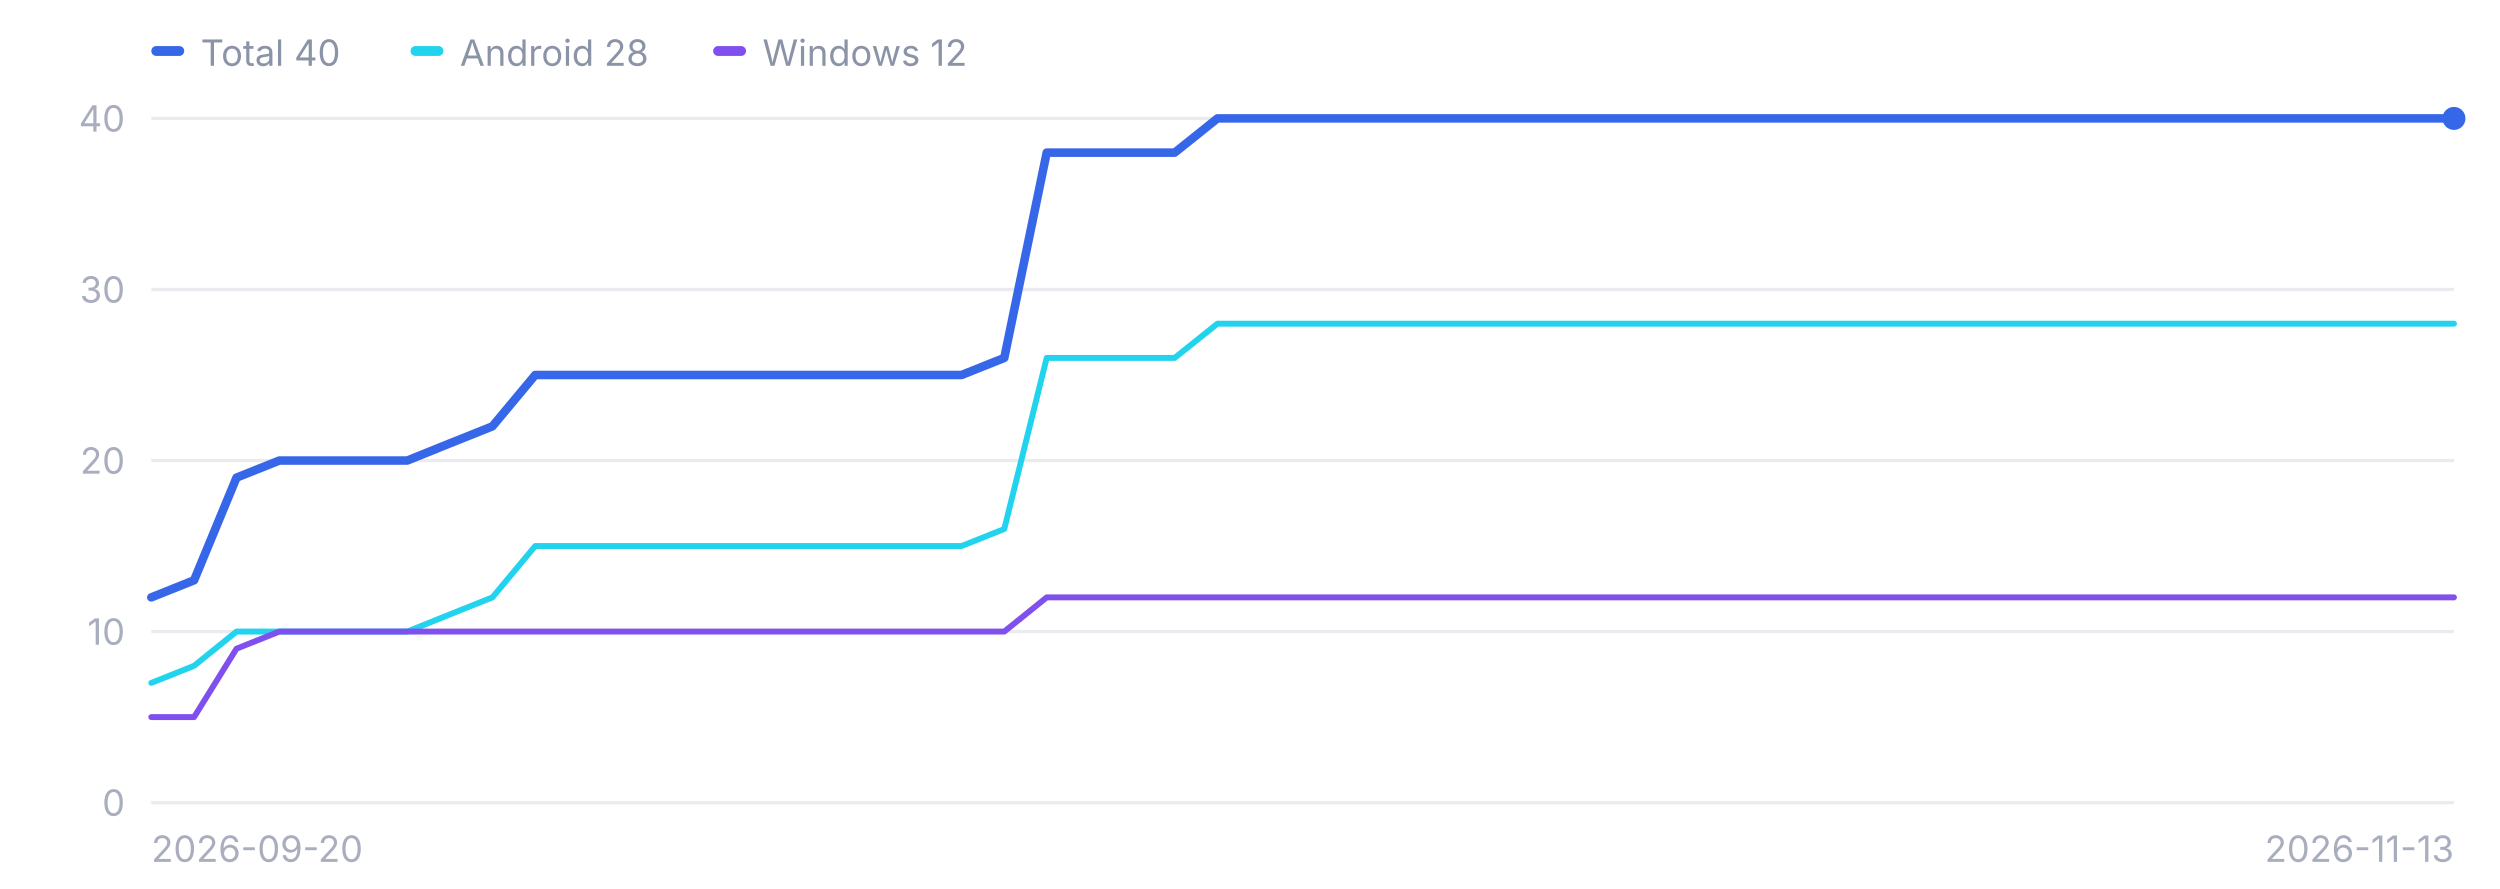
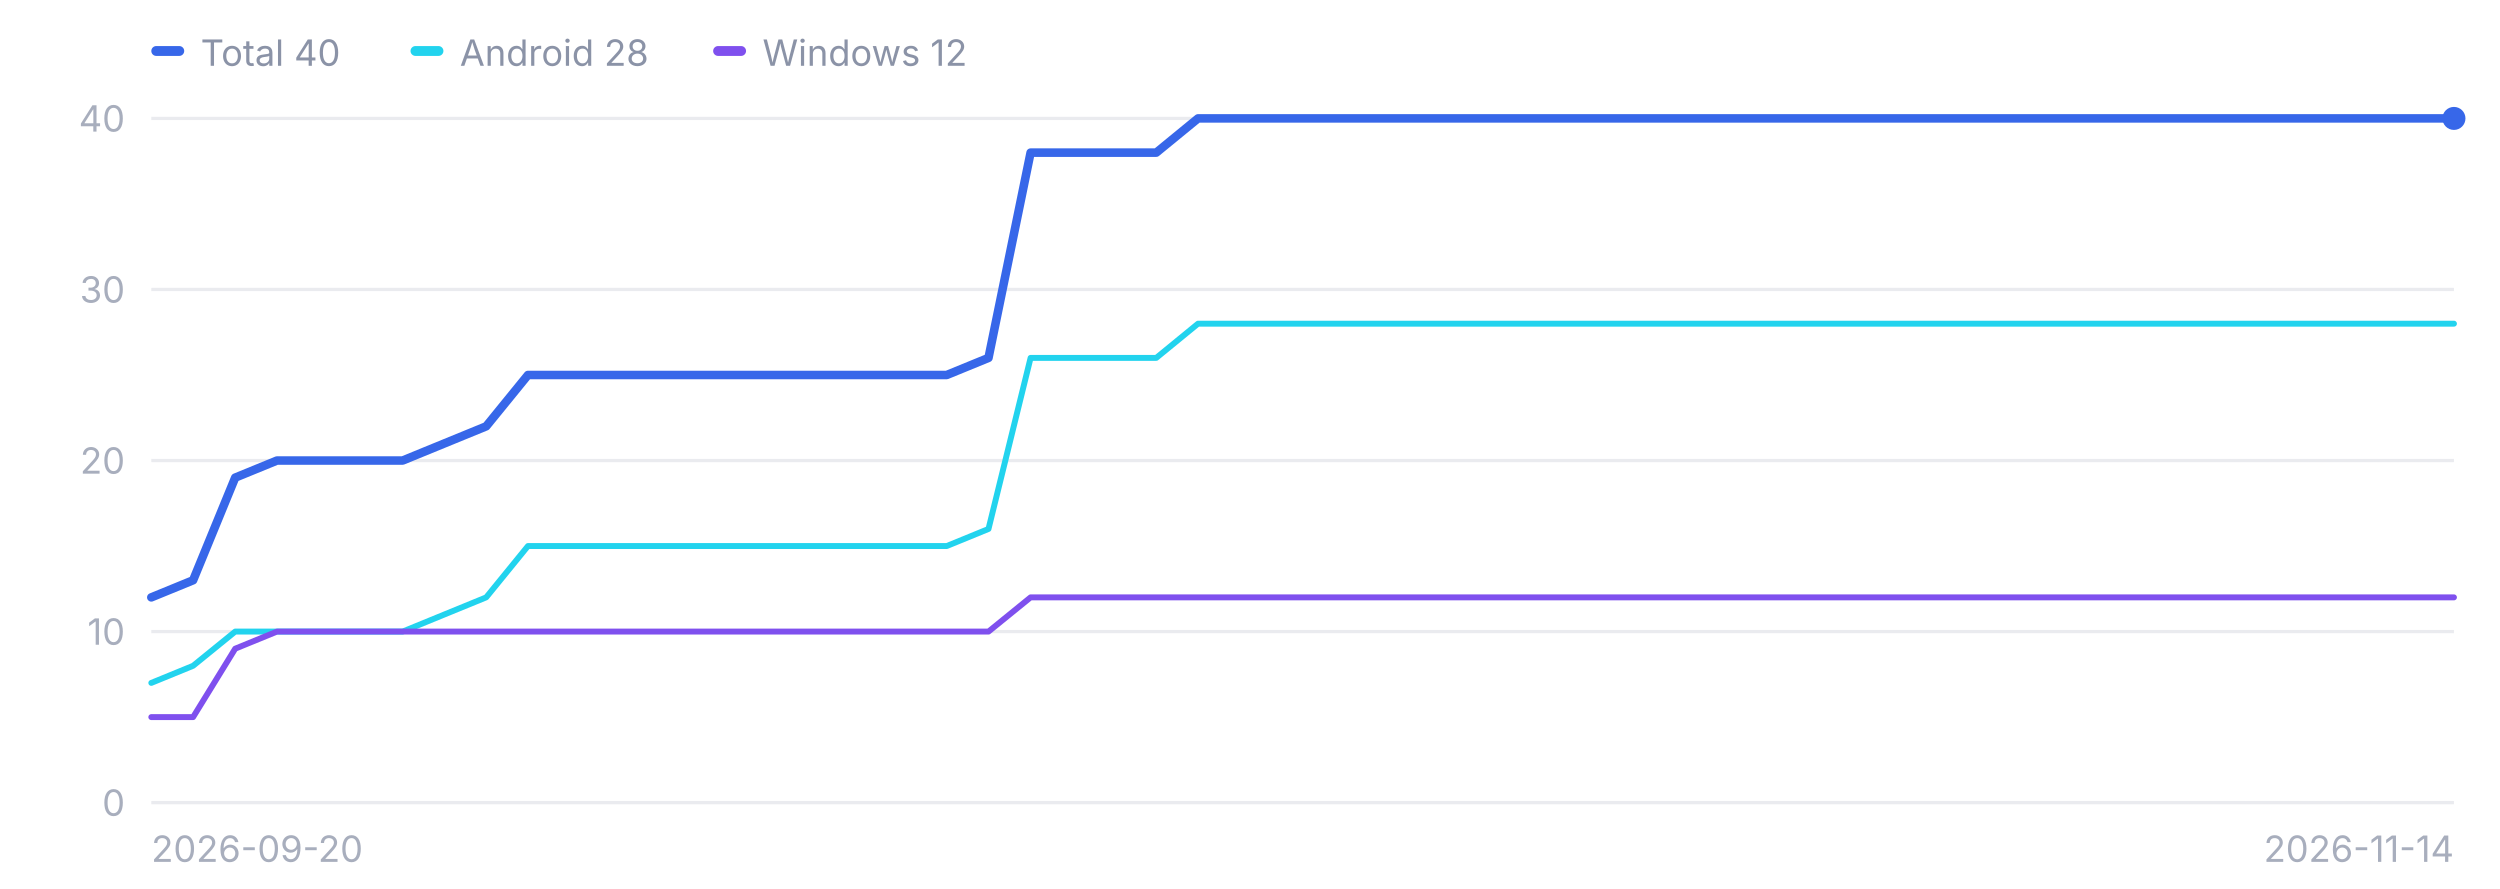
<svg xmlns="http://www.w3.org/2000/svg" width="760" height="270" viewBox="0 0 760 270" role="img" aria-label="CubePilot downloads over time. Latest total 40.">
  <style>text{font-family:system-ui,-apple-system,Segoe UI,sans-serif}</style>
  <line x1="46" y1="244.0" x2="746" y2="244.0" stroke="#8b93a7" stroke-opacity="0.18" stroke-width="1" />
  <text x="38" y="248.0" text-anchor="end" font-size="11" fill="#8b93a7" fill-opacity="0.75">0</text>
  <line x1="46" y1="192.0" x2="746" y2="192.0" stroke="#8b93a7" stroke-opacity="0.18" stroke-width="1" />
  <text x="38" y="196.0" text-anchor="end" font-size="11" fill="#8b93a7" fill-opacity="0.75">10</text>
  <line x1="46" y1="140.0" x2="746" y2="140.0" stroke="#8b93a7" stroke-opacity="0.18" stroke-width="1" />
  <text x="38" y="144.0" text-anchor="end" font-size="11" fill="#8b93a7" fill-opacity="0.75">20</text>
  <line x1="46" y1="88.0" x2="746" y2="88.0" stroke="#8b93a7" stroke-opacity="0.18" stroke-width="1" />
  <text x="38" y="92.0" text-anchor="end" font-size="11" fill="#8b93a7" fill-opacity="0.75">30</text>
  <line x1="46" y1="36.0" x2="746" y2="36.0" stroke="#8b93a7" stroke-opacity="0.18" stroke-width="1" />
  <text x="38" y="40.0" text-anchor="end" font-size="11" fill="#8b93a7" fill-opacity="0.75">40</text>
-   <polyline points="46.0,207.6 59.0,202.4 71.9,192.0 84.9,192.0 97.9,192.0 110.8,192.0 123.8,192.0 136.7,186.8 149.7,181.6 162.7,166.0 175.6,166.0 188.6,166.0 201.6,166.0 214.5,166.0 227.5,166.0 240.4,166.0 253.4,166.0 266.4,166.0 279.3,166.0 292.3,166.0 305.3,160.8 318.2,108.8 331.2,108.8 344.1,108.8 357.1,108.8 370.1,98.4 383.0,98.4 396.0,98.4 409.0,98.4 421.9,98.4 434.9,98.4 447.9,98.4 460.8,98.4 473.8,98.4 486.7,98.4 499.7,98.4 512.7,98.4 525.6,98.4 538.6,98.4 551.6,98.4 564.5,98.4 577.5,98.4 590.4,98.4 603.4,98.4 616.4,98.4 629.3,98.4 642.3,98.4 655.3,98.4 668.2,98.4 681.2,98.4 694.1,98.4 707.1,98.4 720.1,98.4 733.0,98.4 746.0,98.4" fill="none" stroke="#22D3EE" stroke-width="1.8" stroke-linejoin="round" stroke-linecap="round" />
-   <polyline points="46.0,218.0 59.0,218.0 71.9,197.2 84.9,192.0 97.9,192.0 110.8,192.0 123.8,192.0 136.7,192.0 149.7,192.0 162.7,192.0 175.6,192.0 188.6,192.0 201.6,192.0 214.5,192.0 227.5,192.0 240.4,192.0 253.4,192.0 266.4,192.0 279.3,192.0 292.3,192.0 305.3,192.0 318.2,181.6 331.2,181.6 344.1,181.6 357.1,181.6 370.1,181.6 383.0,181.6 396.0,181.6 409.0,181.6 421.9,181.6 434.9,181.6 447.9,181.6 460.8,181.6 473.8,181.6 486.7,181.6 499.7,181.6 512.7,181.6 525.6,181.6 538.6,181.6 551.6,181.6 564.5,181.6 577.5,181.6 590.4,181.6 603.4,181.6 616.4,181.6 629.3,181.6 642.3,181.6 655.3,181.6 668.2,181.6 681.2,181.6 694.1,181.6 707.1,181.6 720.1,181.6 733.0,181.6 746.0,181.6" fill="none" stroke="#7F50EE" stroke-width="1.8" stroke-linejoin="round" stroke-linecap="round" />
-   <polyline points="46.0,181.6 59.0,176.4 71.9,145.2 84.9,140.0 97.9,140.0 110.8,140.0 123.8,140.0 136.7,134.8 149.7,129.6 162.7,114.0 175.6,114.0 188.6,114.0 201.6,114.0 214.5,114.0 227.5,114.0 240.4,114.0 253.4,114.0 266.4,114.0 279.3,114.0 292.3,114.0 305.3,108.8 318.2,46.4 331.2,46.4 344.1,46.4 357.1,46.4 370.1,36.0 383.0,36.0 396.0,36.0 409.0,36.0 421.9,36.0 434.9,36.0 447.9,36.0 460.8,36.0 473.8,36.0 486.7,36.0 499.7,36.0 512.7,36.0 525.6,36.0 538.6,36.0 551.6,36.0 564.5,36.0 577.5,36.0 590.4,36.0 603.4,36.0 616.4,36.0 629.3,36.0 642.3,36.0 655.3,36.0 668.2,36.0 681.2,36.0 694.1,36.0 707.1,36.0 720.1,36.0 733.0,36.0 746.0,36.0" fill="none" stroke="#3767E9" stroke-width="2.6" stroke-linejoin="round" stroke-linecap="round" />
+   <polyline points="46.0,207.6 58.7,202.4 71.5,192.0 84.2,192.0 96.9,192.0 109.6,192.0 122.4,192.0 135.1,186.8 147.8,181.6 160.5,166.0 173.3,166.0 186.0,166.0 198.7,166.0 211.5,166.0 224.2,166.0 236.9,166.0 249.6,166.0 262.4,166.0 275.1,166.0 287.8,166.0 300.5,160.8 313.3,108.8 326.0,108.8 338.7,108.8 351.5,108.8 364.2,98.4 376.9,98.4 389.6,98.4 402.4,98.4 415.1,98.4 427.8,98.4 440.5,98.4 453.3,98.4 466.0,98.4 478.7,98.4 491.5,98.4 504.2,98.4 516.9,98.4 529.6,98.4 542.4,98.4 555.1,98.4 567.8,98.4 580.5,98.4 593.3,98.4 606.0,98.4 618.7,98.4 631.5,98.4 644.2,98.4 656.9,98.4 669.6,98.4 682.4,98.4 695.1,98.4 707.8,98.4 720.5,98.4 733.3,98.4 746.0,98.4" fill="none" stroke="#22D3EE" stroke-width="1.8" stroke-linejoin="round" stroke-linecap="round" />
+   <polyline points="46.0,218.0 58.7,218.0 71.5,197.2 84.2,192.0 96.9,192.0 109.6,192.0 122.4,192.0 135.1,192.0 147.8,192.0 160.5,192.0 173.3,192.0 186.0,192.0 198.7,192.0 211.5,192.0 224.2,192.0 236.9,192.0 249.6,192.0 262.4,192.0 275.1,192.0 287.8,192.0 300.5,192.0 313.3,181.6 326.0,181.6 338.7,181.6 351.5,181.6 364.2,181.6 376.9,181.6 389.6,181.6 402.4,181.6 415.1,181.6 427.8,181.6 440.5,181.6 453.3,181.6 466.0,181.6 478.7,181.6 491.5,181.6 504.2,181.6 516.9,181.6 529.6,181.6 542.4,181.6 555.1,181.6 567.8,181.6 580.5,181.6 593.3,181.6 606.0,181.6 618.7,181.6 631.5,181.6 644.2,181.6 656.9,181.6 669.6,181.6 682.4,181.6 695.1,181.6 707.8,181.6 720.5,181.6 733.3,181.6 746.0,181.6" fill="none" stroke="#7F50EE" stroke-width="1.8" stroke-linejoin="round" stroke-linecap="round" />
+   <polyline points="46.0,181.6 58.7,176.4 71.5,145.2 84.2,140.0 96.9,140.0 109.6,140.0 122.4,140.0 135.1,134.8 147.8,129.6 160.5,114.0 173.3,114.0 186.0,114.0 198.7,114.0 211.5,114.0 224.2,114.0 236.9,114.0 249.6,114.0 262.4,114.0 275.1,114.0 287.8,114.0 300.5,108.8 313.3,46.4 326.0,46.4 338.7,46.4 351.5,46.4 364.2,36.0 376.9,36.0 389.6,36.0 402.4,36.0 415.1,36.0 427.8,36.0 440.5,36.0 453.3,36.0 466.0,36.0 478.7,36.0 491.5,36.0 504.2,36.0 516.9,36.0 529.6,36.0 542.4,36.0 555.1,36.0 567.8,36.0 580.5,36.0 593.3,36.0 606.0,36.0 618.7,36.0 631.5,36.0 644.2,36.0 656.9,36.0 669.6,36.0 682.4,36.0 695.1,36.0 707.8,36.0 720.5,36.0 733.3,36.0 746.0,36.0" fill="none" stroke="#3767E9" stroke-width="2.6" stroke-linejoin="round" stroke-linecap="round" />
  <circle cx="746.0" cy="36.0" r="3.5" fill="#3767E9" />
  <text x="46" y="262" font-size="11" fill="#8b93a7" fill-opacity="0.75">2026-09-20</text>
-   <text x="746" y="262" text-anchor="end" font-size="11" fill="#8b93a7" fill-opacity="0.75">2026-11-13</text>
+   <text x="746" y="262" text-anchor="end" font-size="11" fill="#8b93a7" fill-opacity="0.75">2026-11-14</text>
  <rect x="46" y="14" width="10" height="3" rx="1.5" fill="#3767E9" />
  <text x="61" y="20" font-size="11" fill="#8b93a7">Total 40</text>
  <rect x="124.8" y="14" width="10" height="3" rx="1.5" fill="#22D3EE" />
  <text x="139.8" y="20" font-size="11" fill="#8b93a7">Android 28</text>
  <rect x="216.8" y="14" width="10" height="3" rx="1.5" fill="#7F50EE" />
  <text x="231.8" y="20" font-size="11" fill="#8b93a7">Windows 12</text>
</svg>
